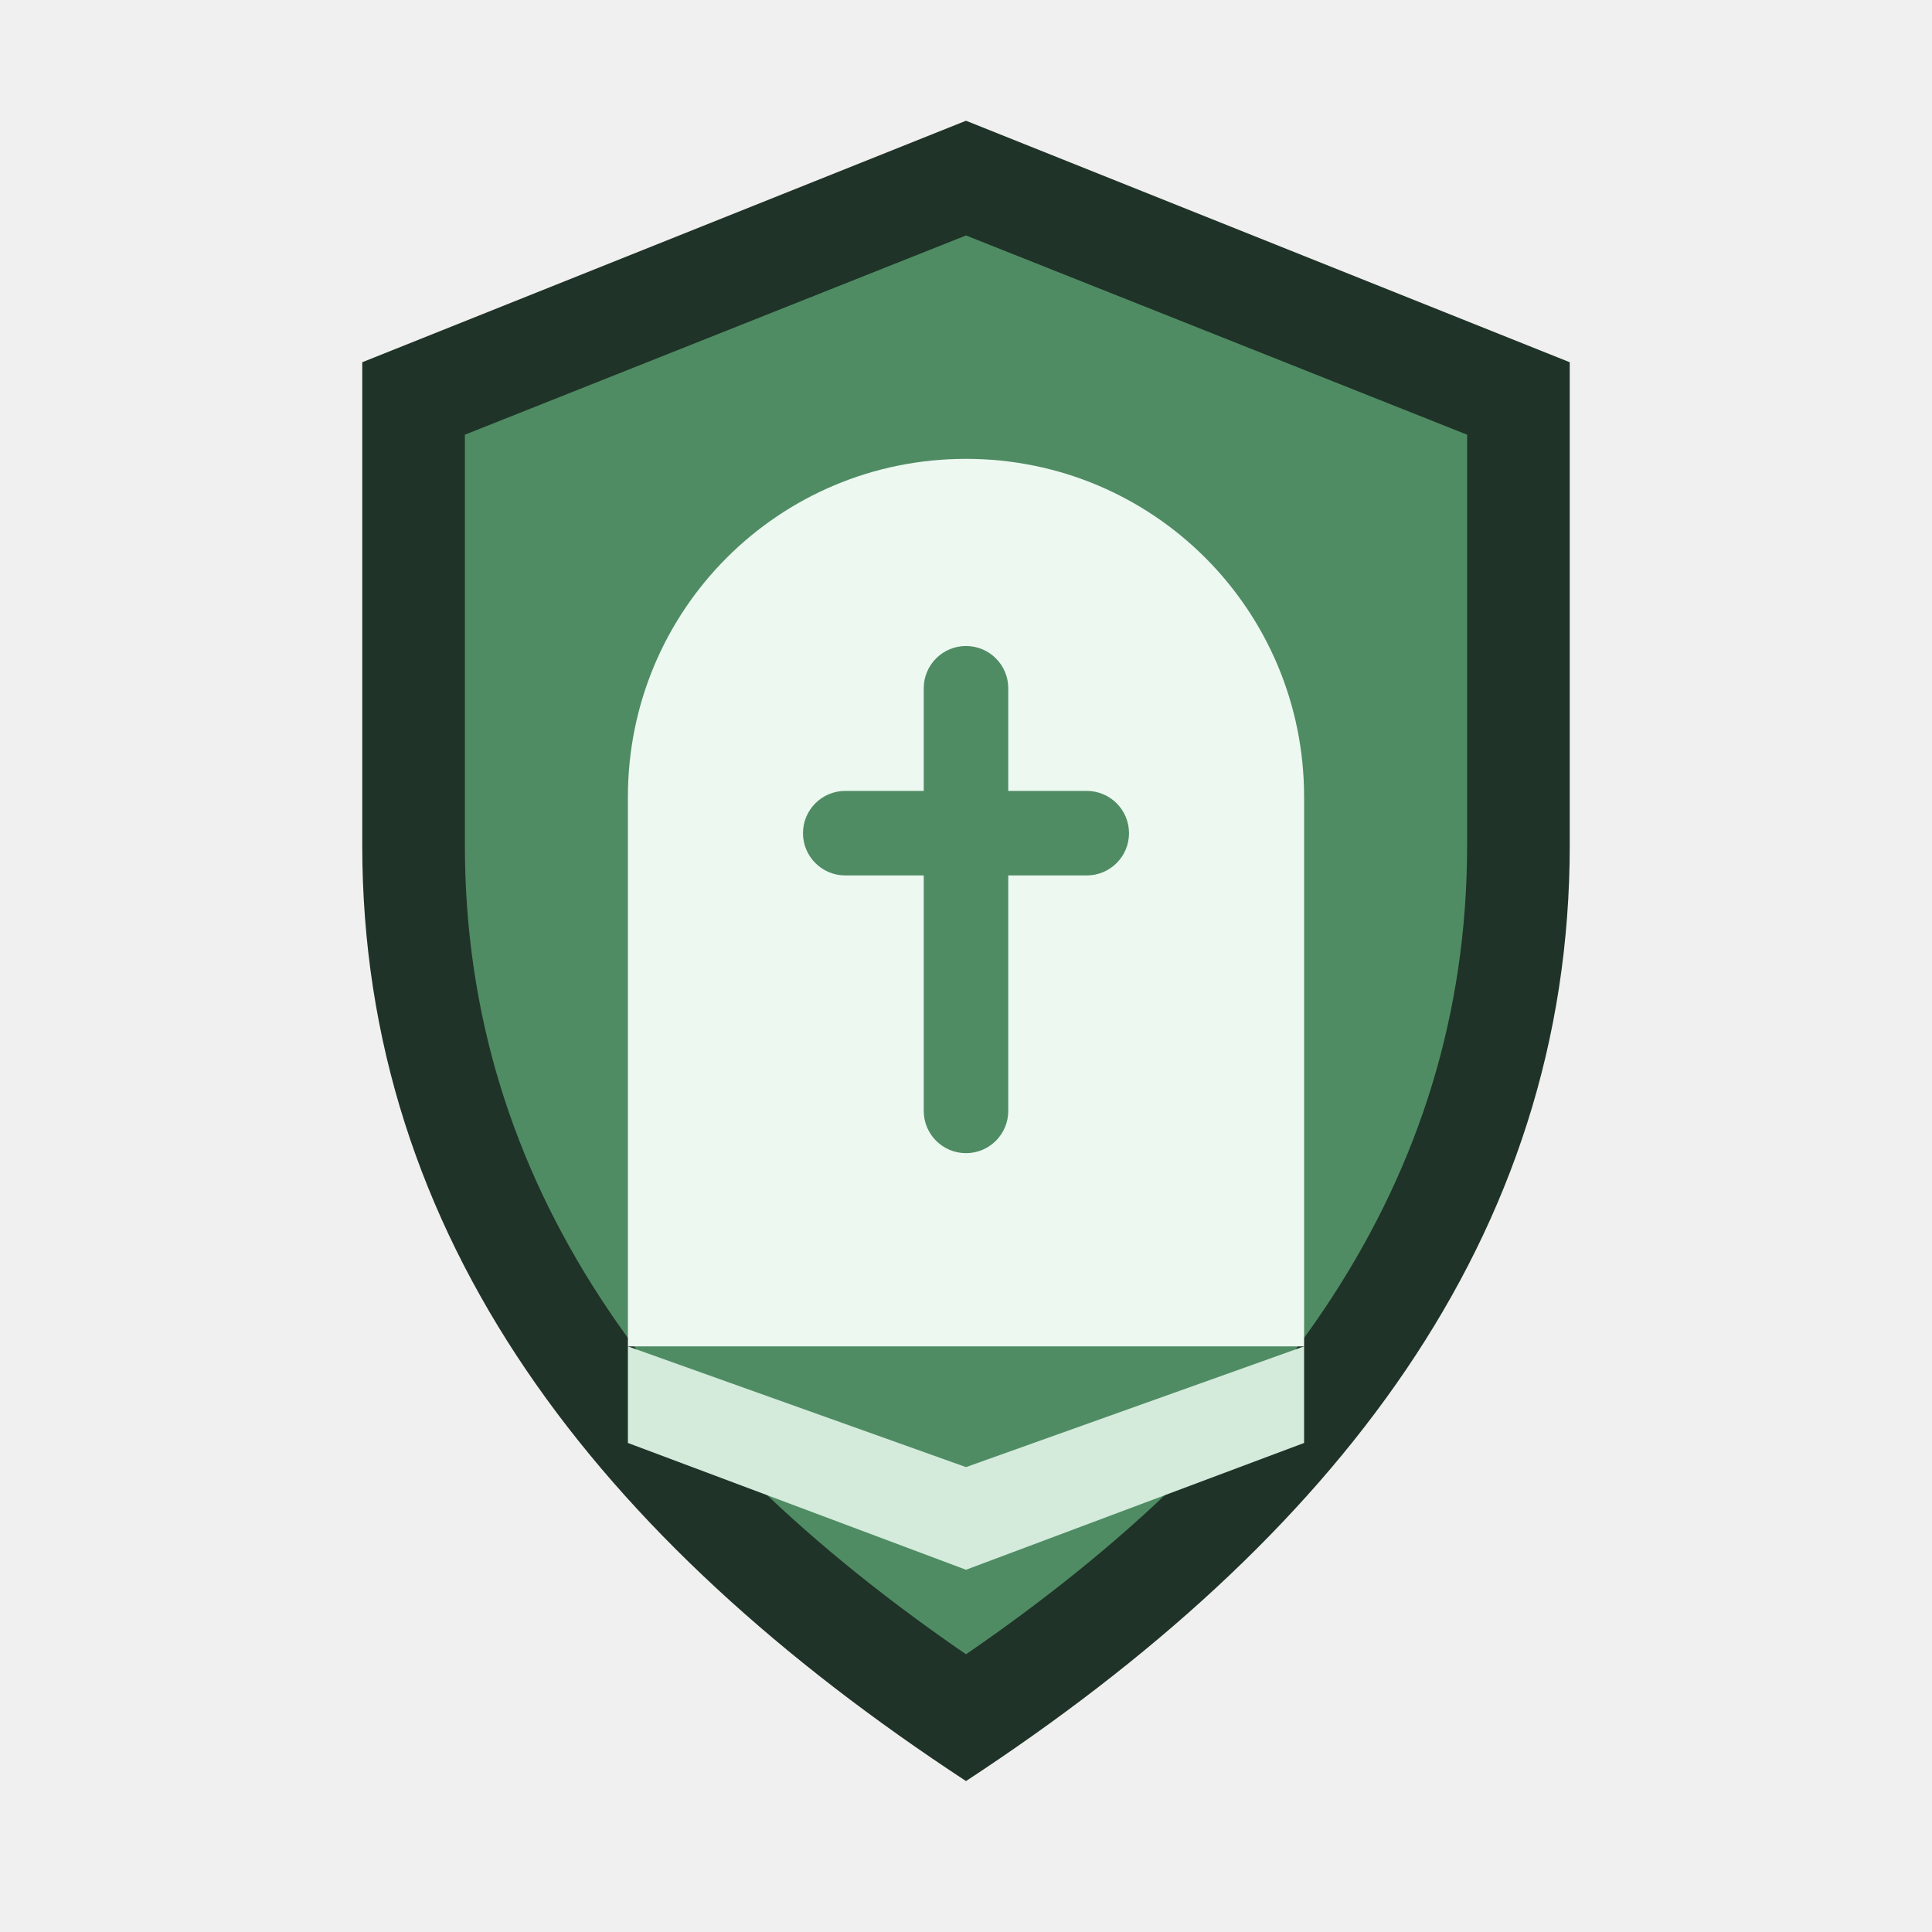
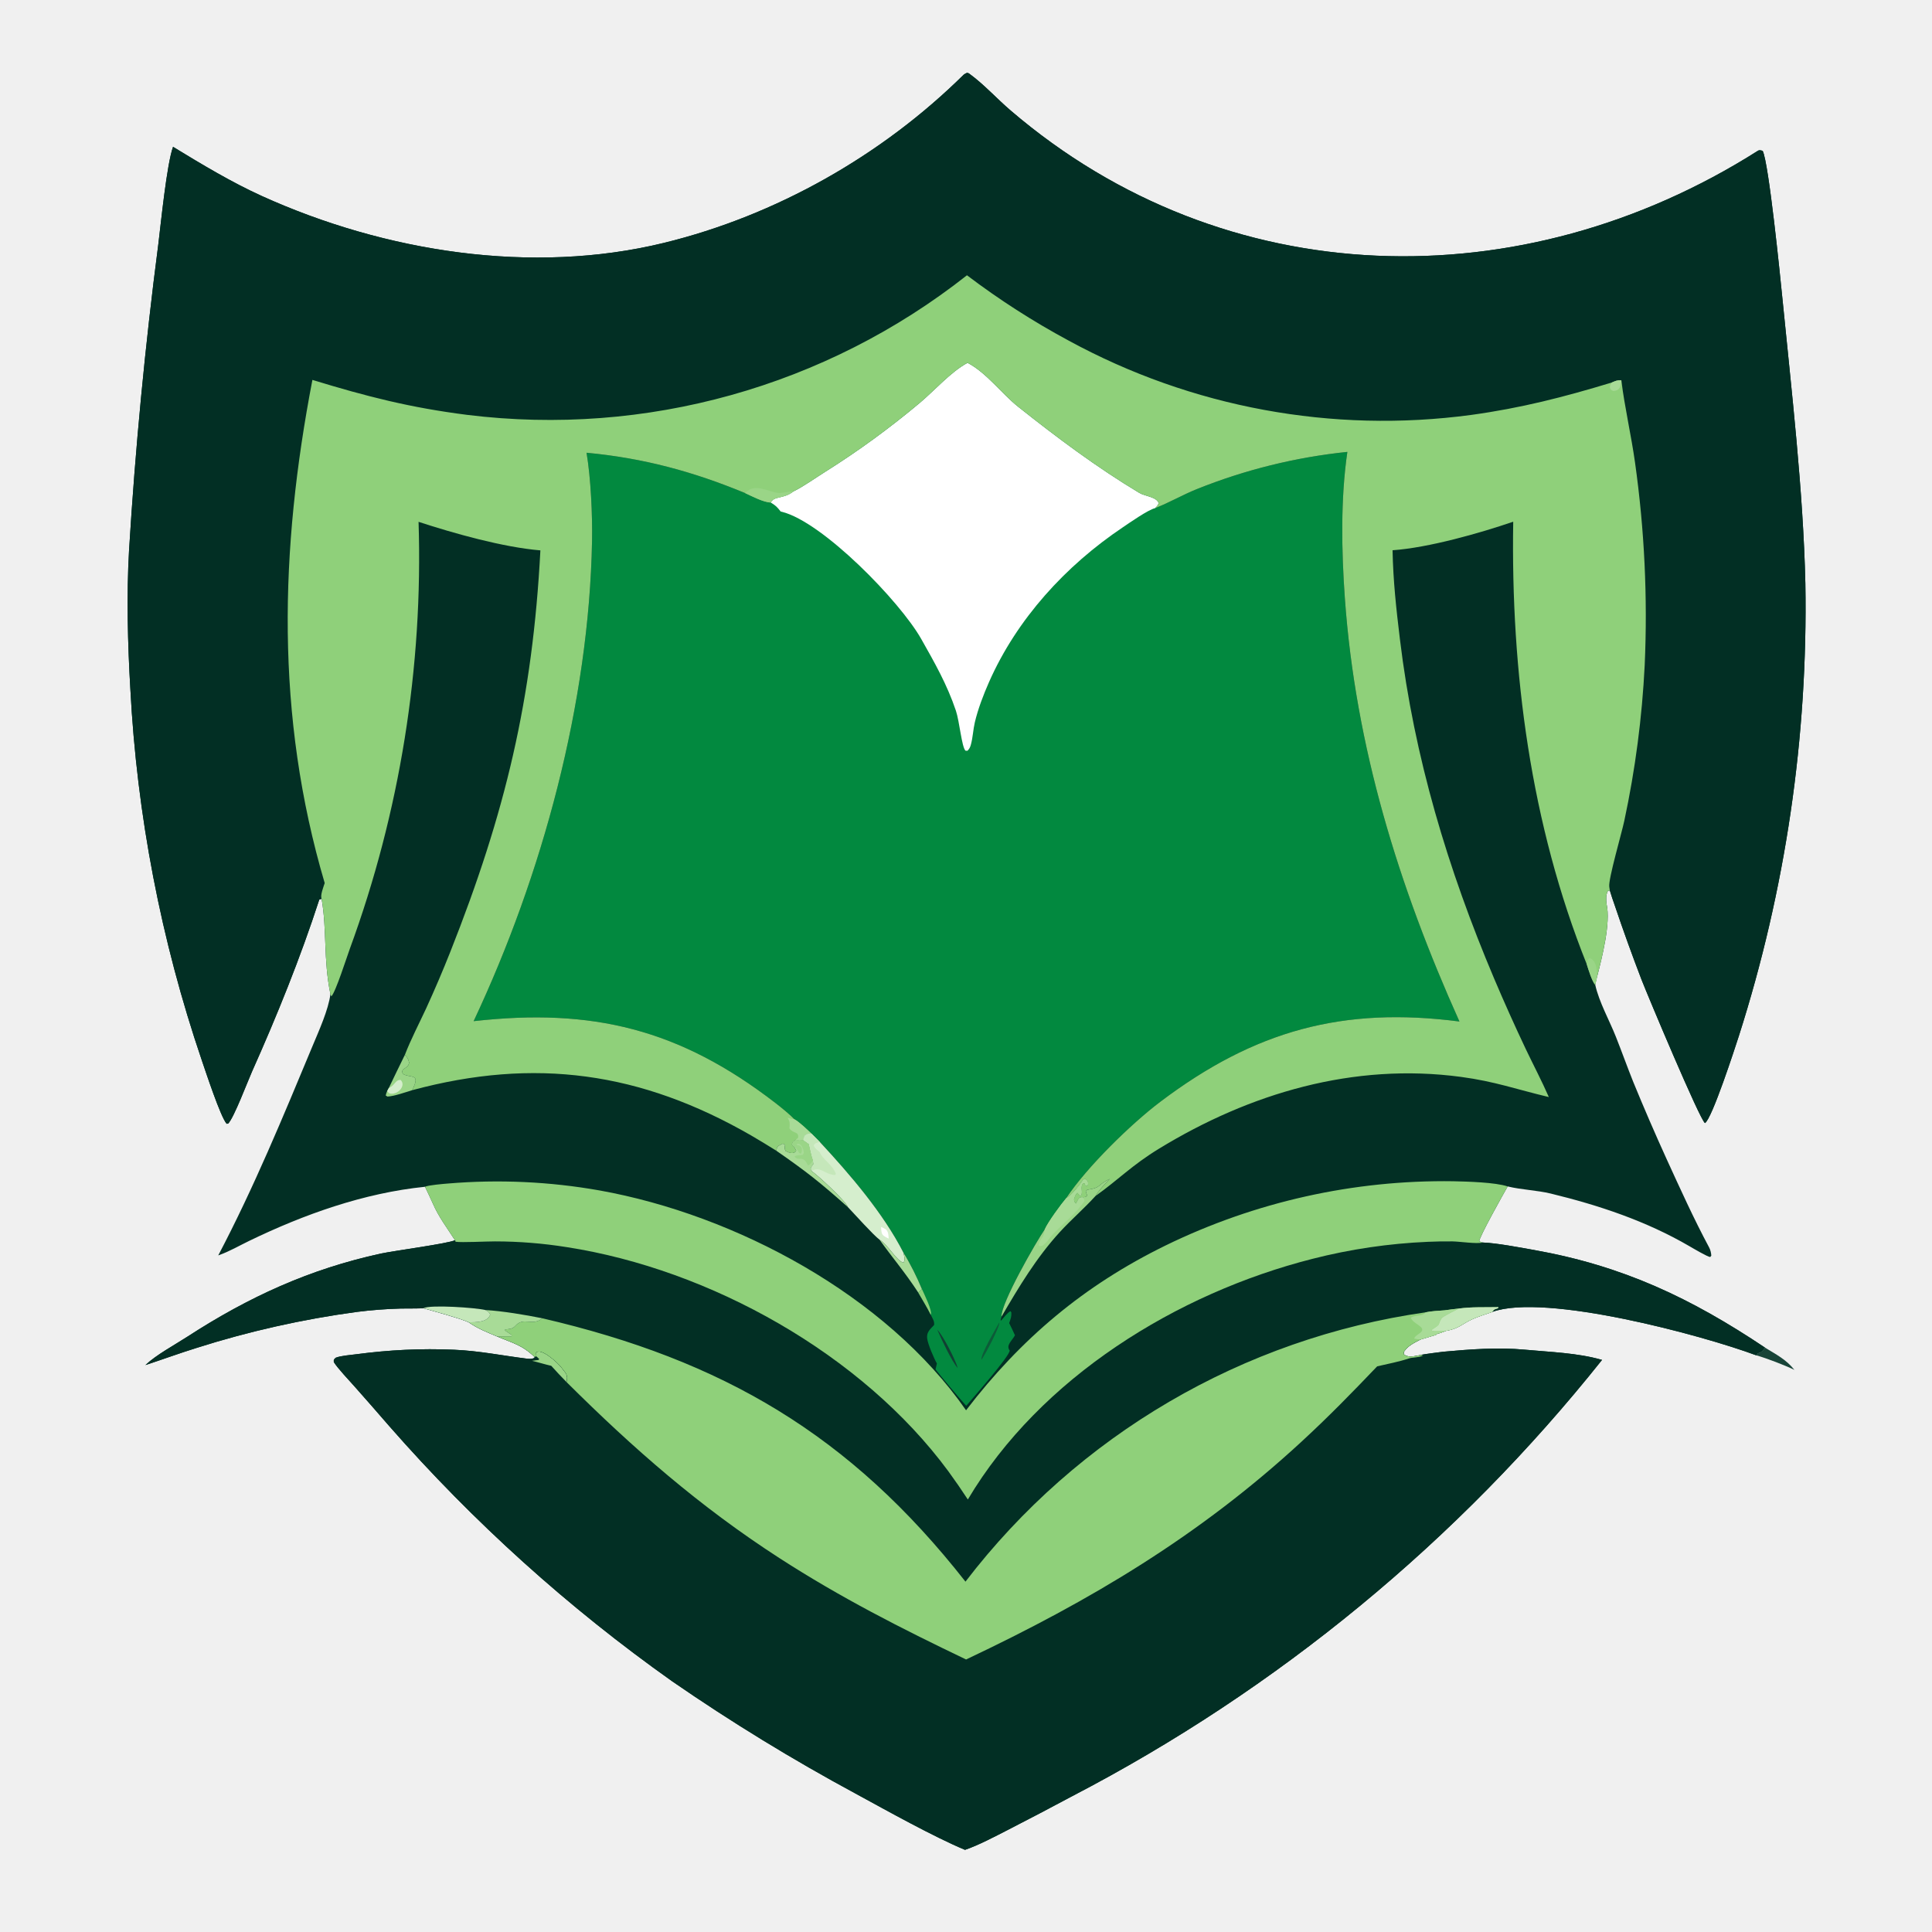
- <svg xmlns="http://www.w3.org/2000/svg" width="64" height="64" viewBox="0 0 64 64" role="img" aria-label="Sanctuary Study favicon">
-   <path d="M32 4L52 12V28C52 41 44.2 51 32 59C19.8 51 12 41 12 28V12Z" fill="#203328" />
-   <path d="M32 7.8L48.6 14.4V28C48.6 39.2 42.2 47.8 32 54.8C21.8 47.8 15.4 39.2 15.4 28V14.4Z" fill="#4f8c63" />
-   <path d="M32 15.2C25.8 15.2 20.8 20.2 20.8 26.4V44.6H43.2V26.4C43.2 20.2 38.2 15.2 32 15.2Z" fill="#edf8f1" />
-   <rect x="30.6" y="21.4" width="2.8" height="16.8" rx="1.4" fill="#4f8c63" />
-   <rect x="26.6" y="26.2" width="10.8" height="2.8" rx="1.4" fill="#4f8c63" />
-   <path d="M20.8 44.6L32 48.6L43.2 44.6V47.8L32 52L20.8 47.8Z" fill="#d4ebdc" />
+ <svg xmlns="http://www.w3.org/2000/svg" width="64" height="64" viewBox="0 0 64 64">
+   <path fill="#022F24" transform="scale(0.03125 0.03125)" d="M183.439 155.643C213.975 174.248 245.419 193.226 277.832 207.897C408.136 266.875 563.81 291.706 703.933 257.433C822.819 228.354 934.912 164.788 1021.64 79.096C1024.35 77.394 1025.19 76.433 1027.66 78.235C1043.32 89.666 1056.48 104.428 1071.3 117.125C1299.11 312.22 1613.85 318.236 1863.42 159.844C1865.14 158.75 1866.89 159.46 1868.52 159.935C1874.98 172.55 1887.13 293.26 1889.3 315.125C1899.02 413.475 1911.51 519.862 1913.76 618.423C1916.58 781.099 1892.77 943.14 1843.28 1098.13C1839.01 1111.34 1814.8 1185.92 1807.35 1190.51C1802 1187.2 1746.71 1055.55 1740.04 1038.34C1730.08 1012.4 1720.65 986.251 1711.77 959.92C1709.78 954.412 1708.19 949.519 1706.48 943.923L1704.47 944.354C1702.16 948.626 1702.49 953.675 1703.05 958.403C1707.6 978.319 1698.17 1015.32 1692.81 1036.09C1692.19 1038.73 1691.52 1041.37 1691.03 1044.04C1695.29 1062.75 1705.85 1081.19 1712.9 1098.99C1719.19 1114.86 1724.94 1130.95 1731.28 1146.8C1742.55 1174.27 1754.33 1201.53 1766.63 1228.56C1781.14 1260.22 1795.39 1291.81 1811.84 1322.52C1813.18 1325.03 1813.9 1328.23 1814.05 1331.08L1812.89 1332.49C1810.3 1332.47 1794.43 1323.1 1790.8 1320.99C1745.04 1294.35 1695.11 1277.69 1643.85 1265.22C1629.57 1261.75 1612.9 1261.23 1598.2 1257.68C1594.46 1264.15 1567.47 1312.33 1568.09 1315.82C1569.32 1316.3 1570.51 1316.85 1571.76 1317.12C1586.01 1317.58 1611.65 1322.45 1626.28 1325.06C1720.38 1341.86 1792.42 1375.97 1870.95 1428.51C1865.44 1436.55 1864.93 1431.74 1861.65 1436.67C1804.64 1415.42 1638.01 1370.42 1581.88 1390.67C1575.8 1392.86 1567.32 1395.44 1561.6 1397.99C1548.85 1403.7 1546.99 1408.28 1532.59 1410.82C1529.8 1411.87 1526.3 1413.41 1523.48 1413.8L1522.1 1415.04L1505.61 1420C1498.49 1423.87 1493.03 1426.12 1488.29 1432.78L1487.92 1435.29C1492.15 1439.86 1500.39 1437.33 1506.18 1436.33C1509.18 1435.41 1525.75 1433.45 1529.84 1432.9C1558.62 1430.3 1587.67 1428.01 1616.52 1430.73C1643.47 1433.27 1672.11 1434.03 1698.24 1441.55C1545.43 1633.39 1354.02 1790.98 1136.41 1904.11C1113.72 1916.27 1090.92 1928.22 1068.01 1939.96C1054.47 1946.88 1037.23 1956.05 1022.93 1960.91C990.186 1947.33 939.615 1919.08 906.973 1901.29C840.078 1865.2 775.205 1825.49 712.644 1782.32C602.428 1704.26 501.78 1613.5 412.777 1511.92C400.678 1497.93 388.493 1484.01 376.223 1470.17C370.56 1463.78 357.969 1450.5 353.842 1443.87C353.864 1440.51 353.356 1442.03 355.787 1439.29C361.396 1437.05 371.427 1436.38 377.71 1435.55C412.594 1430.95 446.463 1429.23 481.585 1430.79C508.451 1431.99 532.209 1436.96 558.686 1440.26C561.111 1440.57 564.393 1440.66 566.534 1439.31L566.624 1438.43C553.77 1425.74 542.955 1423.48 526.772 1416.61C516.151 1412.18 506.265 1408.25 496.743 1401.62C488.1 1397.53 458.671 1389.62 448.876 1386.74C445.374 1387.19 429.692 1386.98 424.782 1387.12C409.32 1387.54 393.888 1388.72 378.541 1390.65C320.787 1398.43 263.82 1411.22 208.285 1428.88C190.15 1434.52 172.202 1441.1 154.108 1447.05C165.591 1436.18 185.102 1425.71 198.704 1416.89C263.559 1374.85 328.044 1345.29 403.828 1328.82C417.238 1325.91 475.225 1318.23 482.274 1314.67C473.968 1301.68 465 1290.05 458.852 1275.82C456.291 1269.9 453.26 1263.9 450.527 1258.03C385.792 1264.6 322.381 1287.2 264.07 1315.43C253.806 1320.4 243.481 1326.39 232.803 1330.26L231.347 1330.78C269.162 1258.89 300.118 1183.64 331.338 1108.74C337.922 1092.94 348.28 1070.15 350.248 1053.78C342.661 1016.78 346.728 985.842 340.916 952.711L338.456 953.577C318.508 1015.13 293.553 1076.84 267.113 1136C262.492 1146.34 248.009 1184.85 241.872 1191.05L240.262 1191.26C233.809 1184.03 218.177 1136.36 213.917 1123.98C170.63 996.756 145.135 864.158 138.156 729.951C135.364 682.628 134.082 630.779 136.787 583.594C143.435 475.05 153.786 366.765 167.822 258.927C170.58 236.533 176.786 173.943 183.439 155.643Z" />
+   <path fill="#02893F" transform="scale(0.03125 0.03125)" d="M1025.64 384.637C1045.6 394.971 1061.84 417.336 1079.33 431.226C1120.37 463.827 1162.76 495.533 1207.74 522.519C1213.58 526.023 1225.98 526.677 1228.26 533.359C1227.04 536.308 1226.65 536.421 1224.47 538.667C1239.66 532.73 1253.4 524.657 1268.47 518.566C1319.63 498.001 1373.41 484.69 1428.26 479.022C1421.01 528.648 1422.03 584.086 1425.6 633.999C1436.86 791.597 1482.52 939.223 1547.08 1082.84C1423.89 1066.85 1330.2 1092.19 1229.93 1167.96C1198.85 1191.44 1151.94 1237.27 1130.31 1269.99C1124.81 1276.39 1110.73 1295.62 1107.54 1303.07C1098.03 1316.89 1060.98 1381.37 1061.59 1395.78L1060.61 1399.5L1061.34 1399.78C1063.76 1396.98 1068.12 1391.23 1071.16 1389.88L1072.08 1391.26C1072.24 1396.27 1071.43 1397.63 1069.77 1402.52C1071.9 1406.63 1073.94 1411.25 1075.91 1415.47C1072.54 1421.55 1066.12 1426.05 1070.32 1431.57C1070.69 1437.23 1030.65 1482.66 1024.23 1490.24C1016.83 1482.01 997.877 1459.67 991.719 1451.64C992.233 1449.54 992.705 1447.43 993.136 1445.31C990.082 1440.07 983.508 1424.84 982.816 1418.65C982.08 1412.08 986.03 1409.04 990.218 1404.5C990.609 1400.25 988.7 1398.08 986.648 1393.73C983.461 1387.08 977.192 1376.84 973.388 1370.19L977.254 1366.44C972.101 1353.97 964.733 1339.13 957.707 1327.89C936.326 1286.04 901.067 1244.97 869.071 1210.53L860.105 1201.58C855.533 1197.28 847.343 1189.29 842.135 1186.48C837.173 1181.3 828.359 1174.13 822.444 1169.55C720.325 1090.61 627.678 1068.33 502.063 1082.48C574.881 927.78 624.444 745.356 627.592 573.431C628.094 545.979 626.329 507.046 621.761 479.928C681.711 485.532 734.561 499.797 789.887 522.711C797.031 526.023 809.628 532.631 817.008 532.672C820.947 525.315 830.073 529.393 841.193 520.844C850.347 516.583 865.311 506.075 874.529 500.292C909.686 478.237 943.059 453.853 974.869 427.199C990.399 414.186 1008.29 393.826 1025.64 384.637Z" />
+   <path fill="white" transform="scale(0.03125 0.03125)" d="M1025.64 384.637C1045.6 394.971 1061.84 417.336 1079.33 431.226C1120.37 463.827 1162.76 495.533 1207.74 522.519C1213.58 526.023 1225.98 526.677 1228.26 533.359C1227.04 536.308 1226.65 536.421 1224.47 538.667C1217.25 540.178 1196.59 554.707 1190.11 559.057C1129.61 599.706 1077.96 656.052 1048.37 723.104C1042.48 736.447 1036.7 751.529 1033.36 765.695C1031.61 773.102 1031.25 781.733 1029.23 789.153C1028.43 792.076 1027.7 793.709 1025.53 795.855L1023.43 795.746C1019.42 791.674 1017.12 764.719 1013.29 753.345C1003.94 725.565 990.746 702.466 976.543 677.341C953.982 637.431 872.141 553.335 828.871 542.536L827.547 542.217C823.656 537.283 822.338 535.942 817.008 532.672C820.947 525.315 830.073 529.393 841.193 520.844C850.347 516.583 865.311 506.075 874.529 500.292C909.686 478.237 943.059 453.853 974.869 427.199C990.399 414.186 1008.29 393.826 1025.64 384.637Z" />
+   <path fill="#8FD07A" transform="scale(0.03125 0.03125)" d="M977.254 1366.44C979.468 1371.43 988.62 1389.56 986.648 1393.73C983.461 1387.08 977.192 1376.84 973.388 1370.19L977.254 1366.44Z" />
+   <path fill="#113F32" transform="scale(0.03125 0.03125)" d="M993.598 1409.63C999.624 1415.51 1013.04 1441.82 1015.25 1450.25C1008.97 1443.23 997.427 1418.6 993.598 1409.63Z" />
+   <path fill="#0C5B38" transform="scale(0.03125 0.03125)" d="M1059.32 1401.81C1060.06 1406.44 1044.03 1436.34 1040.46 1441.36C1039.01 1436.3 1055.79 1408.29 1059.32 1401.81Z" />
+   <path fill="#022F24" transform="scale(0.03125 0.03125)" d="M183.439 155.643C213.975 174.248 245.419 193.226 277.832 207.897C408.136 266.875 563.81 291.706 703.933 257.433C822.819 228.354 934.912 164.788 1021.64 79.096C1024.35 77.394 1025.19 76.433 1027.66 78.235C1043.32 89.666 1056.48 104.428 1071.3 117.125C1299.11 312.22 1613.85 318.236 1863.42 159.844C1865.14 158.75 1866.89 159.46 1868.52 159.935C1874.98 172.55 1887.13 293.26 1889.3 315.125C1899.02 413.475 1911.51 519.862 1913.76 618.423C1916.58 781.099 1892.77 943.14 1843.28 1098.13C1839.01 1111.34 1814.8 1185.92 1807.35 1190.51C1802 1187.2 1746.71 1055.55 1740.04 1038.34C1730.08 1012.4 1720.65 986.251 1711.77 959.92C1709.78 954.412 1708.19 949.519 1706.48 943.923C1706.28 942.616 1706.12 941.295 1705.9 939.991C1704.65 932.429 1719.22 882.632 1721.82 870.119C1733.46 815.774 1740.69 760.578 1743.45 705.068C1746.65 633.318 1743.22 561.425 1733.2 490.306C1729.34 462.571 1721.97 430.14 1718.85 404.23L1718.72 403.133C1713.91 402.982 1713.15 403.607 1708.52 405.486C1657.85 420.88 1612.43 432.568 1559.46 439.845C1412.49 459.623 1263.03 432.021 1132.82 361.048C1095.15 340.788 1059.11 317.638 1025.02 291.806C875.294 409.854 684.586 463.14 495.354 439.803C434.803 432.114 388.972 420.385 331.161 402.715C296.58 582.553 291.78 758.558 344.195 936.075C342.917 940.146 339.256 949.241 340.916 952.711L338.456 953.577C318.508 1015.13 293.553 1076.84 267.113 1136C262.492 1146.34 248.009 1184.85 241.872 1191.05L240.262 1191.26C233.809 1184.03 218.177 1136.36 213.917 1123.98C170.63 996.756 145.135 864.158 138.156 729.951C135.364 682.628 134.082 630.779 136.787 583.594C143.435 475.05 153.786 366.765 167.822 258.927C170.58 236.533 176.786 173.943 183.439 155.643Z" />
+   <path fill="#8FD07A" transform="scale(0.03125 0.03125)" d="M1025.02 291.806C1059.11 317.638 1095.15 340.788 1132.82 361.048C1263.03 432.021 1412.49 459.623 1559.46 439.845C1612.43 432.568 1657.85 420.88 1708.52 405.486C1713.15 403.607 1713.91 402.982 1718.72 403.133L1718.85 404.23C1721.97 430.14 1729.34 462.571 1733.2 490.306C1743.22 561.425 1746.65 633.318 1743.45 705.068C1740.69 760.578 1733.46 815.774 1721.82 870.119C1719.22 882.632 1704.65 932.429 1705.9 939.991C1706.12 941.295 1706.28 942.616 1706.48 943.923L1704.47 944.354C1702.16 948.626 1702.49 953.675 1703.05 958.403C1707.6 978.319 1698.17 1015.32 1692.81 1036.09C1692.19 1038.73 1691.52 1041.37 1691.03 1044.04C1687.56 1040.09 1683.77 1027.69 1682.13 1022.44C1622.52 873.549 1601.5 712.477 1604.07 553.046C1568.18 565.307 1514.28 580.607 1476.17 583.296C1476.82 616.115 1480.04 644.946 1483.97 677.574C1499.03 802.54 1534.8 921.407 1583.78 1037.16C1594.46 1062.35 1605.66 1087.31 1617.38 1112.03C1625.15 1128.33 1634.75 1146.66 1641.82 1162.92C1607.33 1154.74 1584.92 1146.41 1548.68 1141.55C1435.03 1126.31 1325.1 1158.66 1228.41 1217.77C1199.67 1235.34 1185.81 1250.35 1161.23 1267.85C1164.44 1262.31 1171.81 1254.52 1176.38 1249.67C1162.91 1256.01 1168 1258.96 1152.53 1261.22L1151 1262.64C1151.47 1264.9 1151.59 1265.1 1152.55 1267.21C1150.26 1269.43 1151.57 1268.51 1147.94 1269.16C1142.71 1268.95 1143.27 1271.45 1140.65 1275.96C1138.72 1274.28 1138.97 1274.08 1138.35 1271.51C1139.36 1268.53 1139.73 1266.33 1142.06 1264.29C1143.19 1265.47 1144.1 1266.71 1145 1268.07C1149.02 1264.03 1144.37 1259.79 1147.76 1254.64L1149.74 1254.33L1150.42 1256.36L1152.07 1257.05L1153.23 1256.05C1153.68 1252.63 1152.91 1251.13 1149.99 1249.68L1148.31 1250.46C1144.8 1255.71 1136.01 1267.21 1130.31 1269.99C1151.94 1237.27 1198.85 1191.44 1229.93 1167.96C1330.2 1092.19 1423.89 1066.85 1547.08 1082.84C1482.52 939.223 1436.86 791.597 1425.6 633.999C1422.03 584.086 1421.01 528.648 1428.26 479.022C1373.41 484.69 1319.63 498.001 1268.47 518.566C1253.4 524.657 1239.66 532.73 1224.47 538.667C1226.65 536.421 1227.04 536.308 1228.26 533.359C1225.98 526.677 1213.58 526.023 1207.74 522.519C1162.76 495.533 1120.37 463.827 1079.33 431.226C1061.84 417.336 1045.6 394.971 1025.64 384.637C1008.29 393.826 990.399 414.186 974.869 427.199C943.059 453.853 909.686 478.237 874.529 500.292C865.311 506.075 850.347 516.583 841.193 520.844C830.073 529.393 820.947 525.315 817.008 532.672C809.628 532.631 797.031 526.023 789.887 522.711C734.561 499.797 681.711 485.532 621.761 479.928C626.329 507.046 628.094 545.979 627.592 573.431C624.444 745.356 574.881 927.78 502.063 1082.48C627.678 1068.33 720.325 1090.61 822.444 1169.55C828.359 1174.13 837.173 1181.3 842.135 1186.48C847.343 1189.29 855.533 1197.28 860.105 1201.58C855.544 1202.18 855.987 1201.42 852.918 1203.87L851.303 1208.58C847.532 1209.08 847.391 1209.33 843.639 1208.19C839.923 1210.96 841.07 1209.26 839.435 1213C840.635 1215.05 839.808 1214.55 841.56 1215.24L844.036 1219.67C841.616 1224.06 836.394 1221.98 832.801 1220.18C831.358 1217.5 831.852 1216.58 832.224 1213.49L829.806 1212.31C824.87 1215.05 823.78 1214.21 822.963 1219.83C814.143 1214.28 805.23 1208.87 796.227 1203.62C679.1 1136.17 566.843 1120.69 436.946 1155.64C446.361 1136.92 435.333 1143.38 427.068 1138.36C426.015 1135.27 425.944 1136.72 427.039 1133.86C430.869 1131.21 432.938 1130.54 433.699 1126.45C432.529 1122.03 432.228 1121.57 429.212 1118.12C435.214 1102.43 444.52 1084.48 451.726 1068.97C460.772 1049.24 469.301 1029.28 477.303 1009.1C535.723 861.742 564.594 741.047 572.835 583.424C533.274 580.144 481.016 565.366 443.697 553.165C448.574 706.979 423.852 861.158 370.878 1005.63C367.723 1014.23 355.815 1051.64 351.243 1056.23L350.248 1053.78C342.661 1016.78 346.728 985.842 340.916 952.711C339.256 949.241 342.917 940.146 344.195 936.075C291.78 758.558 296.58 582.553 331.161 402.715C388.972 420.385 434.803 432.114 495.354 439.803C684.586 463.14 875.294 409.854 1025.02 291.806Z" />
+   <path fill="#9AD587" transform="scale(0.03125 0.03125)" d="M789.887 522.711C799.806 511.359 813.78 521.407 825.452 522.591C827.794 522.828 836.701 521.033 840.141 520.882L841.193 520.844C830.073 529.393 820.947 525.315 817.008 532.672C809.628 532.631 797.031 526.023 789.887 522.711Z" />
+   <path fill="#A8DB97" transform="scale(0.03125 0.03125)" d="M843.639 1208.19L845.993 1206.07C847.078 1199.06 840.231 1201.71 836.854 1196.09C837.254 1190.83 837.557 1189.39 834.894 1184.79C837.098 1185.52 838.115 1185.84 840.366 1186.2L842.135 1186.48C847.343 1189.29 855.533 1197.28 860.105 1201.58C855.544 1202.18 855.987 1201.42 852.918 1203.87L851.303 1208.58C847.532 1209.08 847.391 1209.33 843.639 1208.19Z" />
+   <path fill="#9AD587" transform="scale(0.03125 0.03125)" d="M1682.13 1022.44C1683.03 1018 1682.26 1017.71 1684.95 1015.56C1690.49 1017.08 1692.48 1024.4 1692.61 1029.51C1692.69 1031.7 1692.76 1033.89 1692.81 1036.09C1692.19 1038.73 1691.52 1041.37 1691.03 1044.04C1687.56 1040.09 1683.77 1027.69 1682.13 1022.44Z" />
+   <path fill="#A8DB97" transform="scale(0.03125 0.03125)" d="M1708.52 405.486C1713.15 403.607 1713.91 402.982 1718.72 403.133C1717.92 409.334 1717.64 414.041 1710.08 414.421C1706.83 412.634 1707.98 413.893 1706.48 410.558C1707.05 407.813 1707.09 407.928 1708.52 405.486Z" />
+   <path fill="#022F24" transform="scale(0.03125 0.03125)" d="M1529.84 1432.9C1558.62 1430.3 1587.67 1428.01 1616.52 1430.73C1643.47 1433.27 1672.11 1434.03 1698.24 1441.55C1545.43 1633.39 1354.02 1790.98 1136.41 1904.11C1113.72 1916.27 1090.92 1928.22 1068.01 1939.96C1054.47 1946.88 1037.23 1956.05 1022.93 1960.91C990.186 1947.33 939.615 1919.08 906.973 1901.29C840.078 1865.2 775.205 1825.49 712.644 1782.32C602.428 1704.26 501.78 1613.5 412.777 1511.92C400.678 1497.93 388.493 1484.01 376.223 1470.17C370.56 1463.78 357.969 1450.5 353.842 1443.87C353.864 1440.51 353.356 1442.03 355.787 1439.29C361.396 1437.05 371.427 1436.38 377.71 1435.55C412.594 1430.95 446.463 1429.23 481.585 1430.79C508.451 1431.99 532.209 1436.96 558.686 1440.26C561.111 1440.57 564.393 1440.66 566.534 1439.31L566.624 1438.43L568.489 1437.73L568.258 1433.75C573.596 1428.38 591.426 1444.65 595.123 1449.64C599.841 1456 602.402 1457.02 600.576 1465.08C671.664 1535.81 741.876 1597.2 826.552 1651.87C891.139 1693.56 955.02 1726.04 1024.09 1759.12C1156.31 1696.6 1271.66 1627.88 1379.84 1528.06C1408.91 1501.24 1432.62 1476.88 1459.87 1448.38C1471.28 1445.65 1482.52 1443.7 1493.63 1439.97C1496.99 1438.83 1504.43 1439.11 1508.46 1436.95L1506.18 1436.33C1509.18 1435.41 1525.75 1433.45 1529.84 1432.9Z" />
+   <path fill="#9AD587" transform="scale(0.03125 0.03125)" d="M568.489 1437.73L568.258 1433.75C573.596 1428.38 591.426 1444.65 595.123 1449.64C599.841 1456 602.402 1457.02 600.576 1465.08C594.857 1459.36 589.81 1453.84 584.378 1447.84C577.214 1446.19 570.785 1444.11 563.914 1442.51L570.894 1441.6L571.568 1440.62L568.489 1437.73Z" />
+   <path fill="#022F24" transform="scale(0.03125 0.03125)" d="M482.274 1314.67L482.868 1315.72L482.749 1316.28C489.677 1317.33 515.439 1315.88 524.784 1315.93C550.224 1315.96 575.623 1318 600.745 1322.01C752.423 1345.49 913.739 1435.27 1005.47 1559.85C1012.54 1569.57 1019.37 1579.47 1025.95 1589.53C1102.77 1460.21 1247.8 1370.86 1391.23 1334.43C1431.31 1324.18 1472.35 1318.13 1513.69 1316.37C1522.59 1316 1530.83 1315.8 1539.7 1315.93C1547.43 1316.05 1565.43 1318.82 1571.76 1317.12C1586.01 1317.58 1611.65 1322.45 1626.28 1325.06C1720.38 1341.86 1792.42 1375.97 1870.95 1428.51C1865.44 1436.55 1864.93 1431.74 1861.65 1436.67C1804.64 1415.42 1638.01 1370.42 1581.88 1390.67C1575.8 1392.86 1567.32 1395.44 1561.6 1397.99C1548.85 1403.7 1546.99 1408.28 1532.59 1410.82C1529.8 1411.87 1526.3 1413.41 1523.48 1413.8L1522.1 1415.04L1505.61 1420C1498.49 1423.87 1493.03 1426.12 1488.29 1432.78L1487.92 1435.29C1492.15 1439.86 1500.39 1437.33 1506.18 1436.33L1508.46 1436.95C1504.43 1439.11 1496.99 1438.83 1493.63 1439.97C1482.52 1443.7 1471.28 1445.65 1459.87 1448.38C1432.62 1476.88 1408.91 1501.24 1379.84 1528.06C1271.66 1627.88 1156.31 1696.6 1024.09 1759.12C955.02 1726.04 891.139 1693.56 826.552 1651.87C741.876 1597.2 671.664 1535.81 600.576 1465.08C602.402 1457.02 599.841 1456 595.123 1449.64C591.426 1444.65 573.596 1428.38 568.258 1433.75L568.489 1437.73L566.624 1438.43C553.77 1425.74 542.955 1423.48 526.772 1416.61C516.151 1412.18 506.265 1408.25 496.743 1401.62C488.1 1397.53 458.671 1389.62 448.876 1386.74C445.374 1387.19 429.692 1386.98 424.782 1387.12C409.32 1387.54 393.888 1388.72 378.541 1390.65C320.787 1398.43 263.82 1411.22 208.285 1428.88C190.15 1434.52 172.202 1441.1 154.108 1447.05C165.591 1436.18 185.102 1425.71 198.704 1416.89C263.559 1374.85 328.044 1345.29 403.828 1328.82C417.238 1325.91 475.225 1318.23 482.274 1314.67Z" />
+   <path fill="#8FD07A" transform="scale(0.03125 0.03125)" d="M1546.36 1387.12C1560.85 1385.2 1573.95 1385.93 1588.35 1385.61L1587.93 1386.83C1583.41 1388.41 1584.44 1387.34 1581.88 1390.67C1575.8 1392.86 1567.32 1395.44 1561.6 1397.99C1548.85 1403.7 1546.99 1408.28 1532.59 1410.82C1529.8 1411.87 1526.3 1413.41 1523.48 1413.8L1522.1 1415.04L1505.61 1420C1498.49 1423.87 1493.03 1426.12 1488.29 1432.78L1487.92 1435.29C1492.15 1439.86 1500.39 1437.33 1506.18 1436.33L1508.46 1436.95C1504.43 1439.11 1496.99 1438.83 1493.63 1439.97C1482.52 1443.7 1471.28 1445.65 1459.87 1448.38C1432.62 1476.88 1408.91 1501.24 1379.84 1528.06C1271.66 1627.88 1156.31 1696.6 1024.09 1759.12C955.02 1726.04 891.139 1693.56 826.552 1651.87C741.876 1597.2 671.664 1535.81 600.576 1465.08C602.402 1457.02 599.841 1456 595.123 1449.64C591.426 1444.65 573.596 1428.38 568.258 1433.75L568.489 1437.73L566.624 1438.43C553.77 1425.74 542.955 1423.48 526.772 1416.61L542.321 1416.57L542.351 1415.03C540.095 1413.46 537.806 1411.95 535.486 1410.48L535.494 1409.22C539.467 1408.92 543.401 1408.73 546.033 1405.71C555.168 1395.2 563.996 1406.41 574.968 1397.45C766.035 1441.91 901.255 1520.86 1023.44 1676.61C1142.45 1521.19 1317.68 1418.66 1511.48 1391.07C1517.2 1389.83 1525.33 1389.45 1531.36 1389C1536.27 1388.25 1541.41 1387.71 1546.36 1387.12Z" />
+   <path fill="#C5E7BA" transform="scale(0.03125 0.03125)" d="M1546.36 1387.12C1560.85 1385.2 1573.95 1385.93 1588.35 1385.61L1587.93 1386.83C1583.41 1388.41 1584.44 1387.34 1581.88 1390.67C1575.8 1392.86 1567.32 1395.44 1561.6 1397.99C1548.85 1403.7 1546.99 1408.28 1532.59 1410.82C1527.63 1410.34 1521.09 1411.85 1517.83 1410.56L1517.91 1409.54C1528.73 1402.35 1522.99 1405.7 1528.11 1397.53C1529.47 1395.36 1543.25 1388.82 1546.36 1387.12Z" />
+   <path fill="#A8DB97" transform="scale(0.03125 0.03125)" d="M1531.36 1389C1536.27 1388.25 1541.41 1387.71 1546.36 1387.12C1543.25 1388.82 1529.47 1395.36 1528.11 1397.53C1522.99 1405.7 1528.73 1402.35 1517.91 1409.54L1517.83 1410.56C1521.09 1411.85 1527.63 1410.34 1532.59 1410.82C1529.8 1411.87 1526.3 1413.41 1523.48 1413.8L1522.1 1415.04L1505.61 1420C1503.32 1419.76 1501.46 1419.42 1499.2 1419.02C1499.27 1415.93 1506.25 1413.61 1507.43 1410.53C1509.3 1405.67 1497.49 1403.04 1495.58 1396.75C1502.33 1393.11 1506.21 1396.26 1511.48 1391.07C1517.2 1389.83 1525.33 1389.45 1531.36 1389Z" />
+   <path fill="#A8DB97" transform="scale(0.03125 0.03125)" d="M514.569 1388.69C532.367 1389.69 557.341 1393.87 574.968 1397.45C563.996 1406.41 555.168 1395.2 546.033 1405.71C543.401 1408.73 539.467 1408.92 535.494 1409.22L535.486 1410.48C537.806 1411.95 540.095 1413.46 542.351 1415.03L542.321 1416.57L526.772 1416.61C516.151 1412.18 506.265 1408.25 496.743 1401.62C503.879 1401.78 516.963 1401.81 519.637 1393.54C517.495 1389.81 518.469 1391.07 514.569 1388.69Z" />
+   <path fill="#C5E7BA" transform="scale(0.03125 0.03125)" d="M448.876 1386.74C456.192 1382.85 504.454 1386.18 514.569 1388.69C518.469 1391.07 517.495 1389.81 519.637 1393.54C516.963 1401.81 503.879 1401.78 496.743 1401.62C488.1 1397.53 458.671 1389.62 448.876 1386.74Z" />
+   <path fill="#8FD07A" transform="scale(0.03125 0.03125)" d="M1024.07 1494.96C1082.36 1418.82 1148.95 1362.69 1235.5 1320.28C1330.51 1273.94 1435.1 1250.6 1540.8 1252.17C1555.25 1252.49 1585.4 1253.3 1598.2 1257.68C1594.46 1264.15 1567.47 1312.33 1568.09 1315.82C1569.32 1316.3 1570.51 1316.85 1571.76 1317.12C1565.43 1318.82 1547.43 1316.05 1539.7 1315.93C1530.83 1315.8 1522.59 1316 1513.69 1316.37C1472.35 1318.13 1431.31 1324.18 1391.23 1334.43C1247.8 1370.86 1102.77 1460.21 1025.95 1589.53C1019.37 1579.47 1012.54 1569.57 1005.47 1559.85C913.739 1435.27 752.423 1345.49 600.745 1322.01C575.623 1318 550.224 1315.96 524.784 1315.93C515.439 1315.88 489.677 1317.33 482.749 1316.28L482.868 1315.72L482.274 1314.67C473.968 1301.68 465 1290.05 458.852 1275.82C456.291 1269.9 453.26 1263.9 450.527 1258.03C453.844 1256.28 470.378 1254.95 475.056 1254.57C528.675 1250.07 582.652 1252.54 635.633 1261.93C779.721 1287.79 939.344 1373.08 1024.07 1494.96Z" />
+   <path fill="#D5EECD" transform="scale(0.03125 0.03125)" d="M860.105 1201.58L869.071 1210.53C901.067 1244.97 936.326 1286.04 957.707 1327.89C958.591 1332.27 959.777 1334.97 957.811 1338.49C950.751 1337.13 941.471 1319.62 932.331 1314.1C925.744 1309.2 906.026 1287.18 898.886 1279.68C895.805 1272.37 866.554 1245.55 860.115 1241.22C858.643 1237.89 860.475 1236.66 862.328 1234.06L861.696 1230.12C859.797 1224.73 858.553 1218.3 857.27 1212.67L857.625 1213.02L851.303 1208.58L852.918 1203.87C855.987 1201.42 855.544 1202.18 860.105 1201.58Z" />
+   <path fill="#C5E7BA" transform="scale(0.03125 0.03125)" d="M860.105 1201.58L869.071 1210.53C864.796 1211.91 864.643 1211.16 862.538 1214.06C863.445 1217.19 866.209 1218.86 868.836 1221.08C872.482 1229.95 882 1233.69 886.077 1244.34L885.122 1245.64C873.118 1244.67 870.494 1235.92 860.115 1241.22C858.643 1237.89 860.475 1236.66 862.328 1234.06L861.696 1230.12C859.797 1224.73 858.553 1218.3 857.27 1212.67L857.625 1213.02L851.303 1208.58L852.918 1203.87C855.987 1201.42 855.544 1202.18 860.105 1201.58Z" />
+   <path fill="white" transform="scale(0.03125 0.03125)" d="M933.926 1300.66C936.337 1301.55 937.11 1302.07 939.352 1303.37C941.929 1306.66 941.637 1308.61 942.065 1312.99C934.732 1309.27 934.506 1309.08 933.926 1300.66Z" />
+   <path fill="#9AD587" transform="scale(0.03125 0.03125)" d="M1130.31 1269.99C1136.01 1267.21 1144.8 1255.71 1148.31 1250.46L1149.99 1249.68C1152.91 1251.13 1153.68 1252.63 1153.23 1256.05L1152.07 1257.05L1150.42 1256.36L1149.74 1254.33L1147.76 1254.64C1144.37 1259.79 1149.02 1264.03 1145 1268.07C1144.1 1266.71 1143.19 1265.47 1142.06 1264.29C1139.73 1266.33 1139.36 1268.53 1138.35 1271.51C1138.97 1274.08 1138.72 1274.28 1140.65 1275.96C1143.27 1271.45 1142.71 1268.95 1147.94 1269.16C1151.57 1268.51 1150.26 1269.43 1152.55 1267.21C1151.59 1265.1 1151.47 1264.9 1151 1262.64L1152.53 1261.22C1168 1258.96 1162.91 1256.01 1176.38 1249.67C1171.81 1254.52 1164.44 1262.31 1161.23 1267.85C1149.09 1281.21 1135.31 1293.04 1123.37 1306.12C1098.56 1333.29 1080.02 1364.16 1061.59 1395.78C1060.98 1381.37 1098.03 1316.89 1107.54 1303.07C1110.73 1295.62 1124.81 1276.39 1130.31 1269.99Z" />
+   <path fill="#A8DB97" transform="scale(0.03125 0.03125)" d="M1130.31 1269.99C1136.01 1267.21 1144.8 1255.71 1148.31 1250.46L1149.99 1249.68C1152.91 1251.13 1153.68 1252.63 1153.23 1256.05L1152.07 1257.05L1150.42 1256.36L1149.74 1254.33L1147.76 1254.64C1144.37 1259.79 1149.02 1264.03 1145 1268.07C1144.1 1266.71 1143.19 1265.47 1142.06 1264.29C1139.73 1266.33 1139.36 1268.53 1138.35 1271.51C1138.97 1274.08 1138.72 1274.28 1140.65 1275.96C1143.27 1271.45 1142.71 1268.95 1147.94 1269.16C1148.59 1270.45 1149.96 1272.4 1149.37 1273.3C1141.46 1285.41 1126.81 1297.23 1116.94 1307.49C1111.37 1313.28 1111.11 1315.88 1105.11 1320.41C1101.98 1321.05 1103.26 1321.42 1100.98 1320.07C1102.65 1311.31 1106.64 1313.56 1107.54 1303.07C1110.73 1295.62 1124.81 1276.39 1130.31 1269.99Z" />
+   <path fill="#A8DB97" transform="scale(0.03125 0.03125)" d="M841.56 1215.24C839.808 1214.55 840.635 1215.05 839.435 1213C841.07 1209.26 839.923 1210.96 843.639 1208.19C847.391 1209.33 847.532 1209.08 851.303 1208.58L857.625 1213.02L857.27 1212.67C858.553 1218.3 859.797 1224.73 861.696 1230.12L862.328 1234.06C860.475 1236.66 858.643 1237.89 860.115 1241.22C866.554 1245.55 895.805 1272.37 898.886 1279.68C869.33 1253.43 855.511 1242.41 822.963 1219.83C823.78 1214.21 824.87 1215.05 829.806 1212.31L832.224 1213.49C831.852 1216.58 831.358 1217.5 832.801 1220.18C836.394 1221.98 841.616 1224.06 844.036 1219.67L841.56 1215.24Z" />
+   <path fill="#9AD587" transform="scale(0.03125 0.03125)" d="M841.56 1215.24C839.808 1214.55 840.635 1215.05 839.435 1213C841.07 1209.26 839.923 1210.96 843.639 1208.19C847.391 1209.33 847.532 1209.08 851.303 1208.58L857.625 1213.02L857.27 1212.67C858.553 1218.3 859.797 1224.73 861.696 1230.12C860.483 1232.05 858.636 1234.98 856.386 1235.32C850.829 1223.43 847.667 1231.79 842.181 1226.07C843.761 1224.36 847.726 1224.71 851.053 1224.18L852.063 1221.99C851.719 1218.26 849.847 1212.13 845.245 1212.4L844.419 1213.56C848.793 1214.89 847.723 1213.87 849.943 1217.03C849.957 1219.64 850.317 1220.98 848.908 1223.08L847.12 1222.08C845.166 1218.58 844.641 1217.79 841.56 1215.24Z" />
+   <path fill="#9AD587" transform="scale(0.03125 0.03125)" d="M429.212 1118.12C432.228 1121.57 432.529 1122.03 433.699 1126.45C432.938 1130.54 430.869 1131.21 427.039 1133.86C425.944 1136.72 426.015 1135.27 427.068 1138.36C435.333 1143.38 446.361 1136.92 436.946 1155.64C429.712 1157.84 417.948 1162.07 410.797 1162.4L408.895 1161.33C409.481 1158.78 409.323 1159.1 410.367 1156.71L412.052 1153.52C417.692 1141.68 423.412 1129.88 429.212 1118.12Z" />
+   <path fill="#D5EECD" transform="scale(0.03125 0.03125)" d="M412.052 1153.52C418.872 1150.32 419.003 1144.54 424.687 1144.82C431.133 1151.03 420.767 1161.78 412.56 1158.91L410.367 1156.71L412.052 1153.52Z" />
+   <path fill="#A8DB97" transform="scale(0.03125 0.03125)" d="M932.331 1314.1C941.471 1319.62 950.751 1337.13 957.811 1338.49C959.777 1334.97 958.591 1332.27 957.707 1327.89C964.733 1339.13 972.101 1353.97 977.254 1366.44L973.388 1370.19C959.361 1348.74 946.661 1334.07 932.331 1314.1Z" />
+   <path fill="white" fill-opacity="0.031" transform="scale(0.03125 0.03125)" d="M1505.61 1420L1522.1 1415.04C1521.65 1418.86 1521.53 1419.64 1519.89 1423.09L1520.46 1425.07C1525.05 1424.11 1526.64 1420.25 1531 1419.55L1531.8 1420.36L1528.2 1422.47C1528.11 1427.53 1527.77 1428.5 1529.84 1432.9C1525.75 1433.45 1509.18 1435.41 1506.18 1436.33C1500.39 1437.33 1492.15 1439.86 1487.92 1435.29L1488.29 1432.78C1493.03 1426.12 1498.49 1423.87 1505.61 1420Z" />
+   <path fill="#113F32" fill-opacity="0.961" transform="scale(0.03125 0.03125)" d="M1870.95 1428.51C1883.07 1435.99 1893.3 1440.99 1902.18 1452.15C1891.93 1447.18 1873 1439.91 1861.65 1436.67C1864.93 1431.74 1865.44 1436.55 1870.95 1428.51Z" />
+   <path fill="white" fill-opacity="0.02" transform="scale(0.03125 0.03125)" d="M1703.05 958.403C1702.49 953.675 1702.16 948.626 1704.47 944.354L1706.48 943.923C1708.19 949.519 1709.78 954.412 1711.77 959.92C1708.39 958.604 1707.8 958.975 1704.35 958.566L1703.05 958.403Z" />
</svg>
